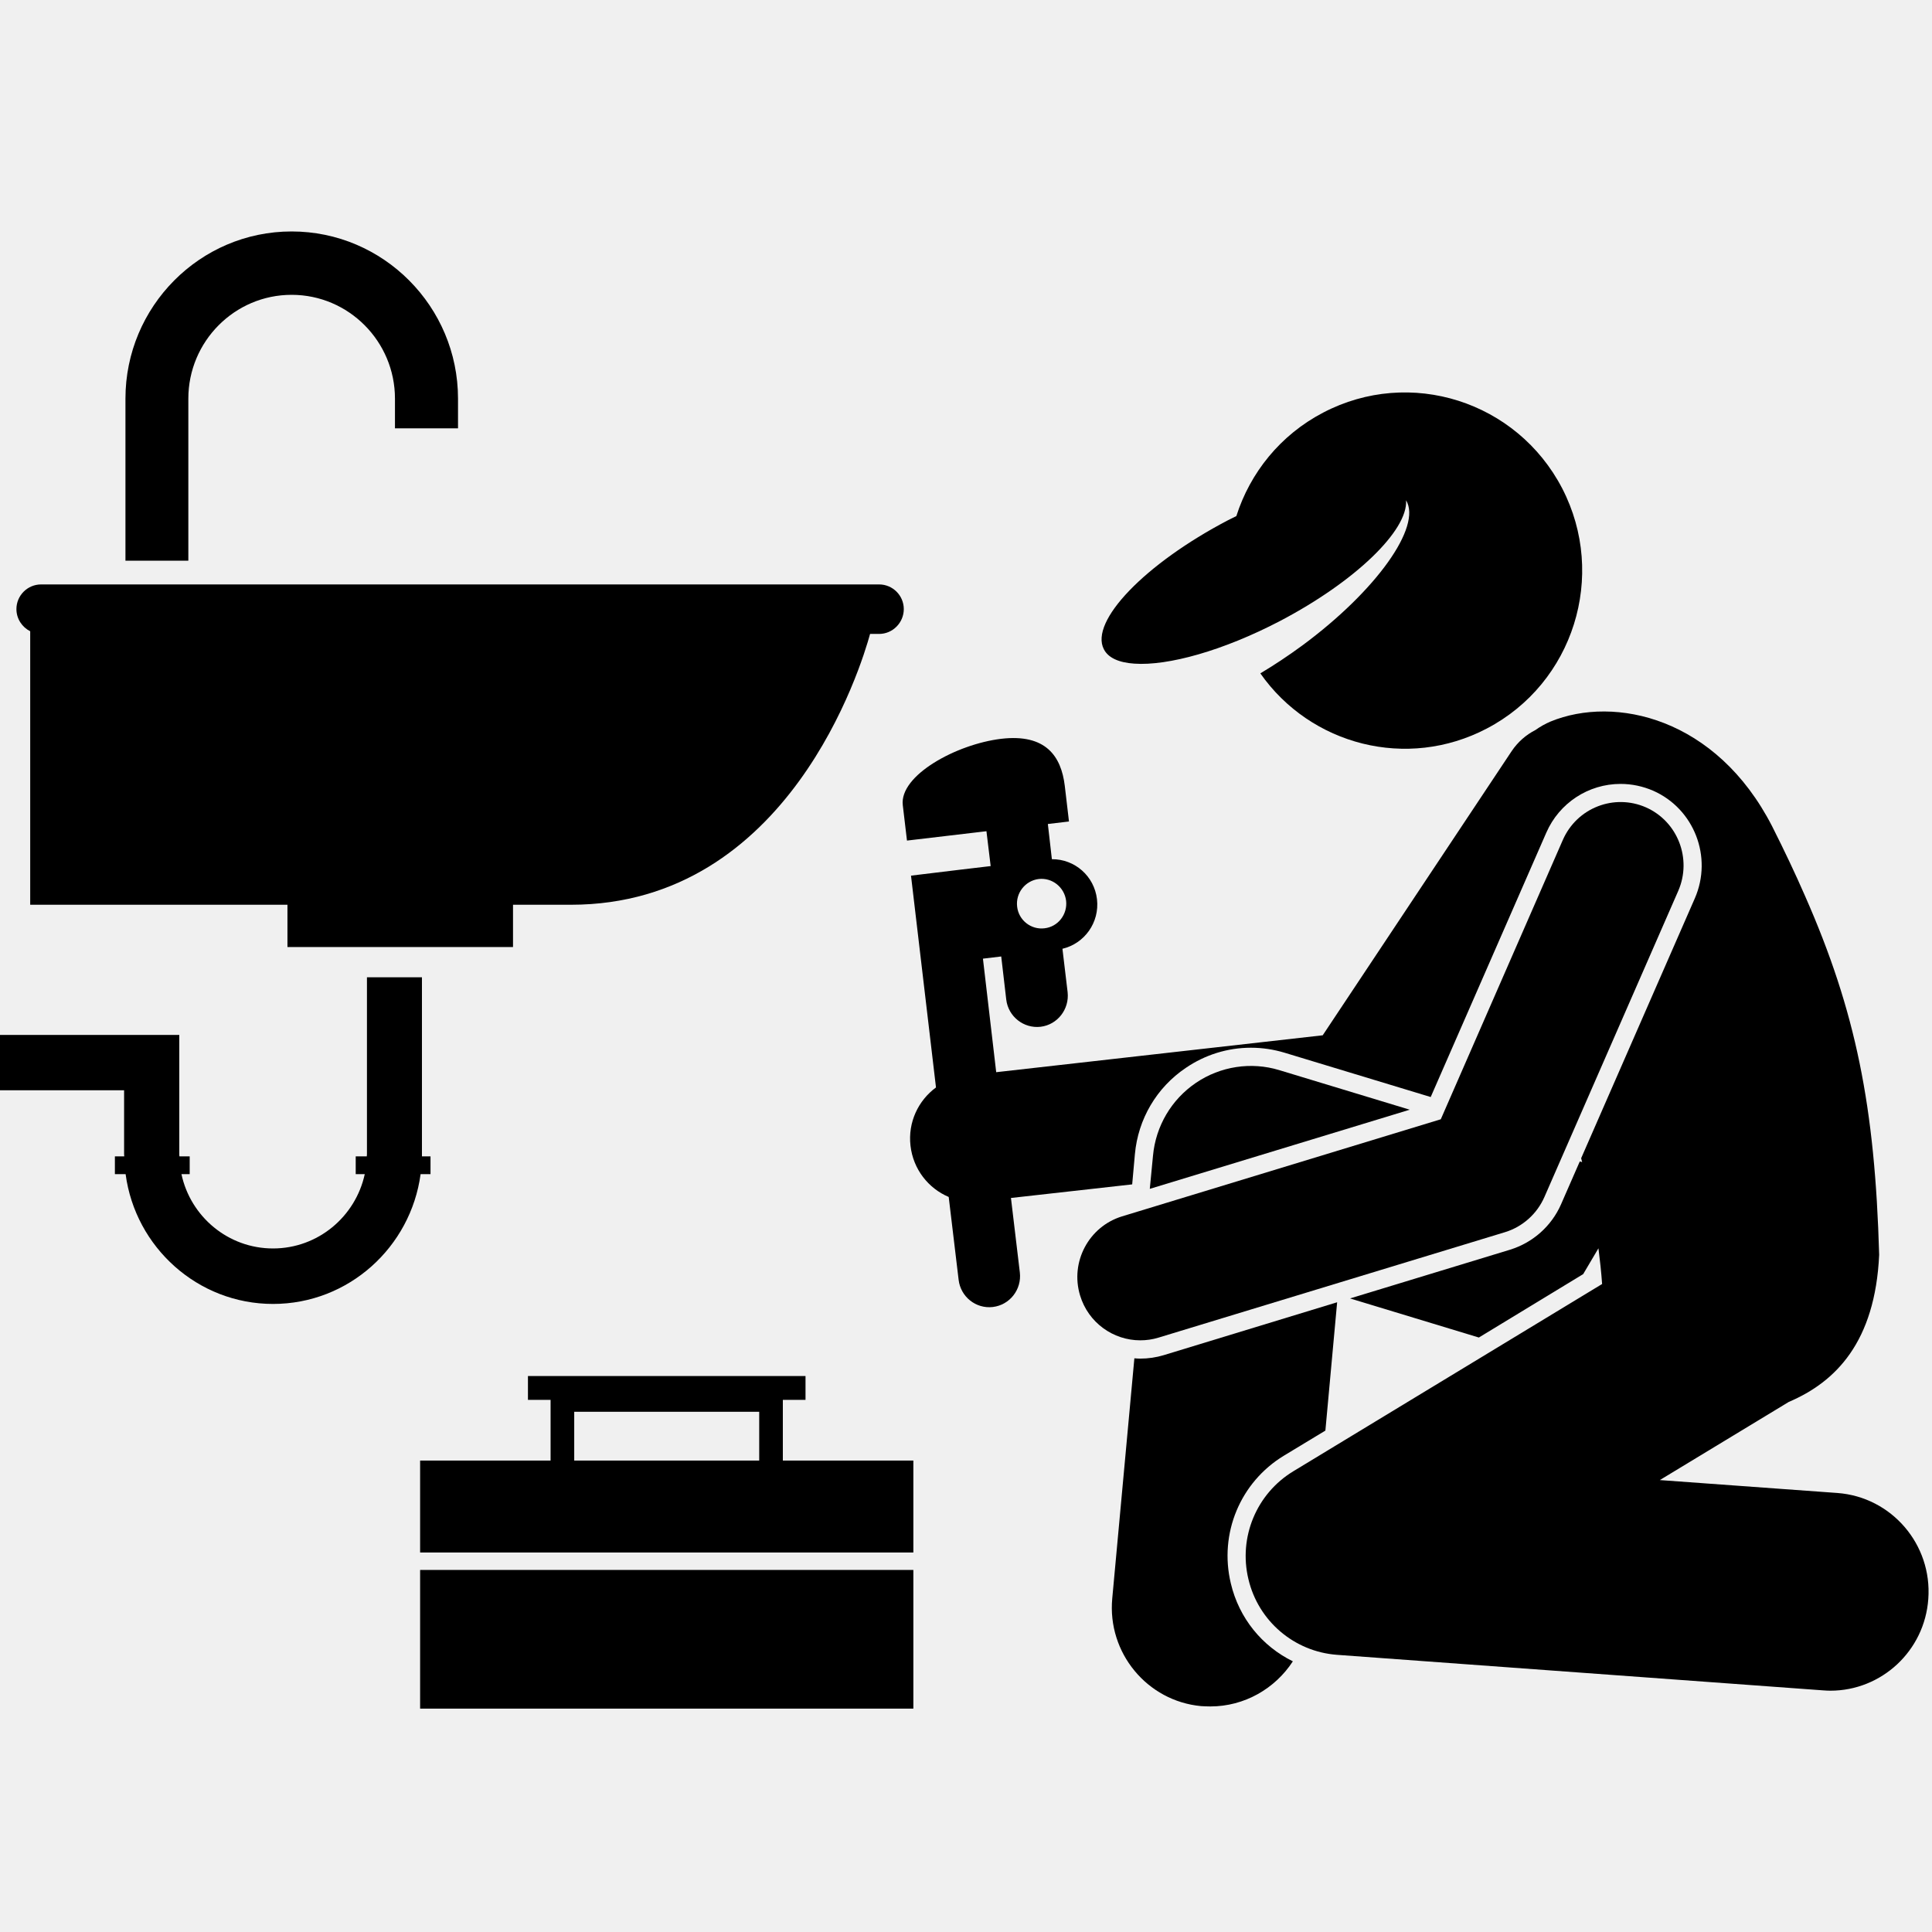
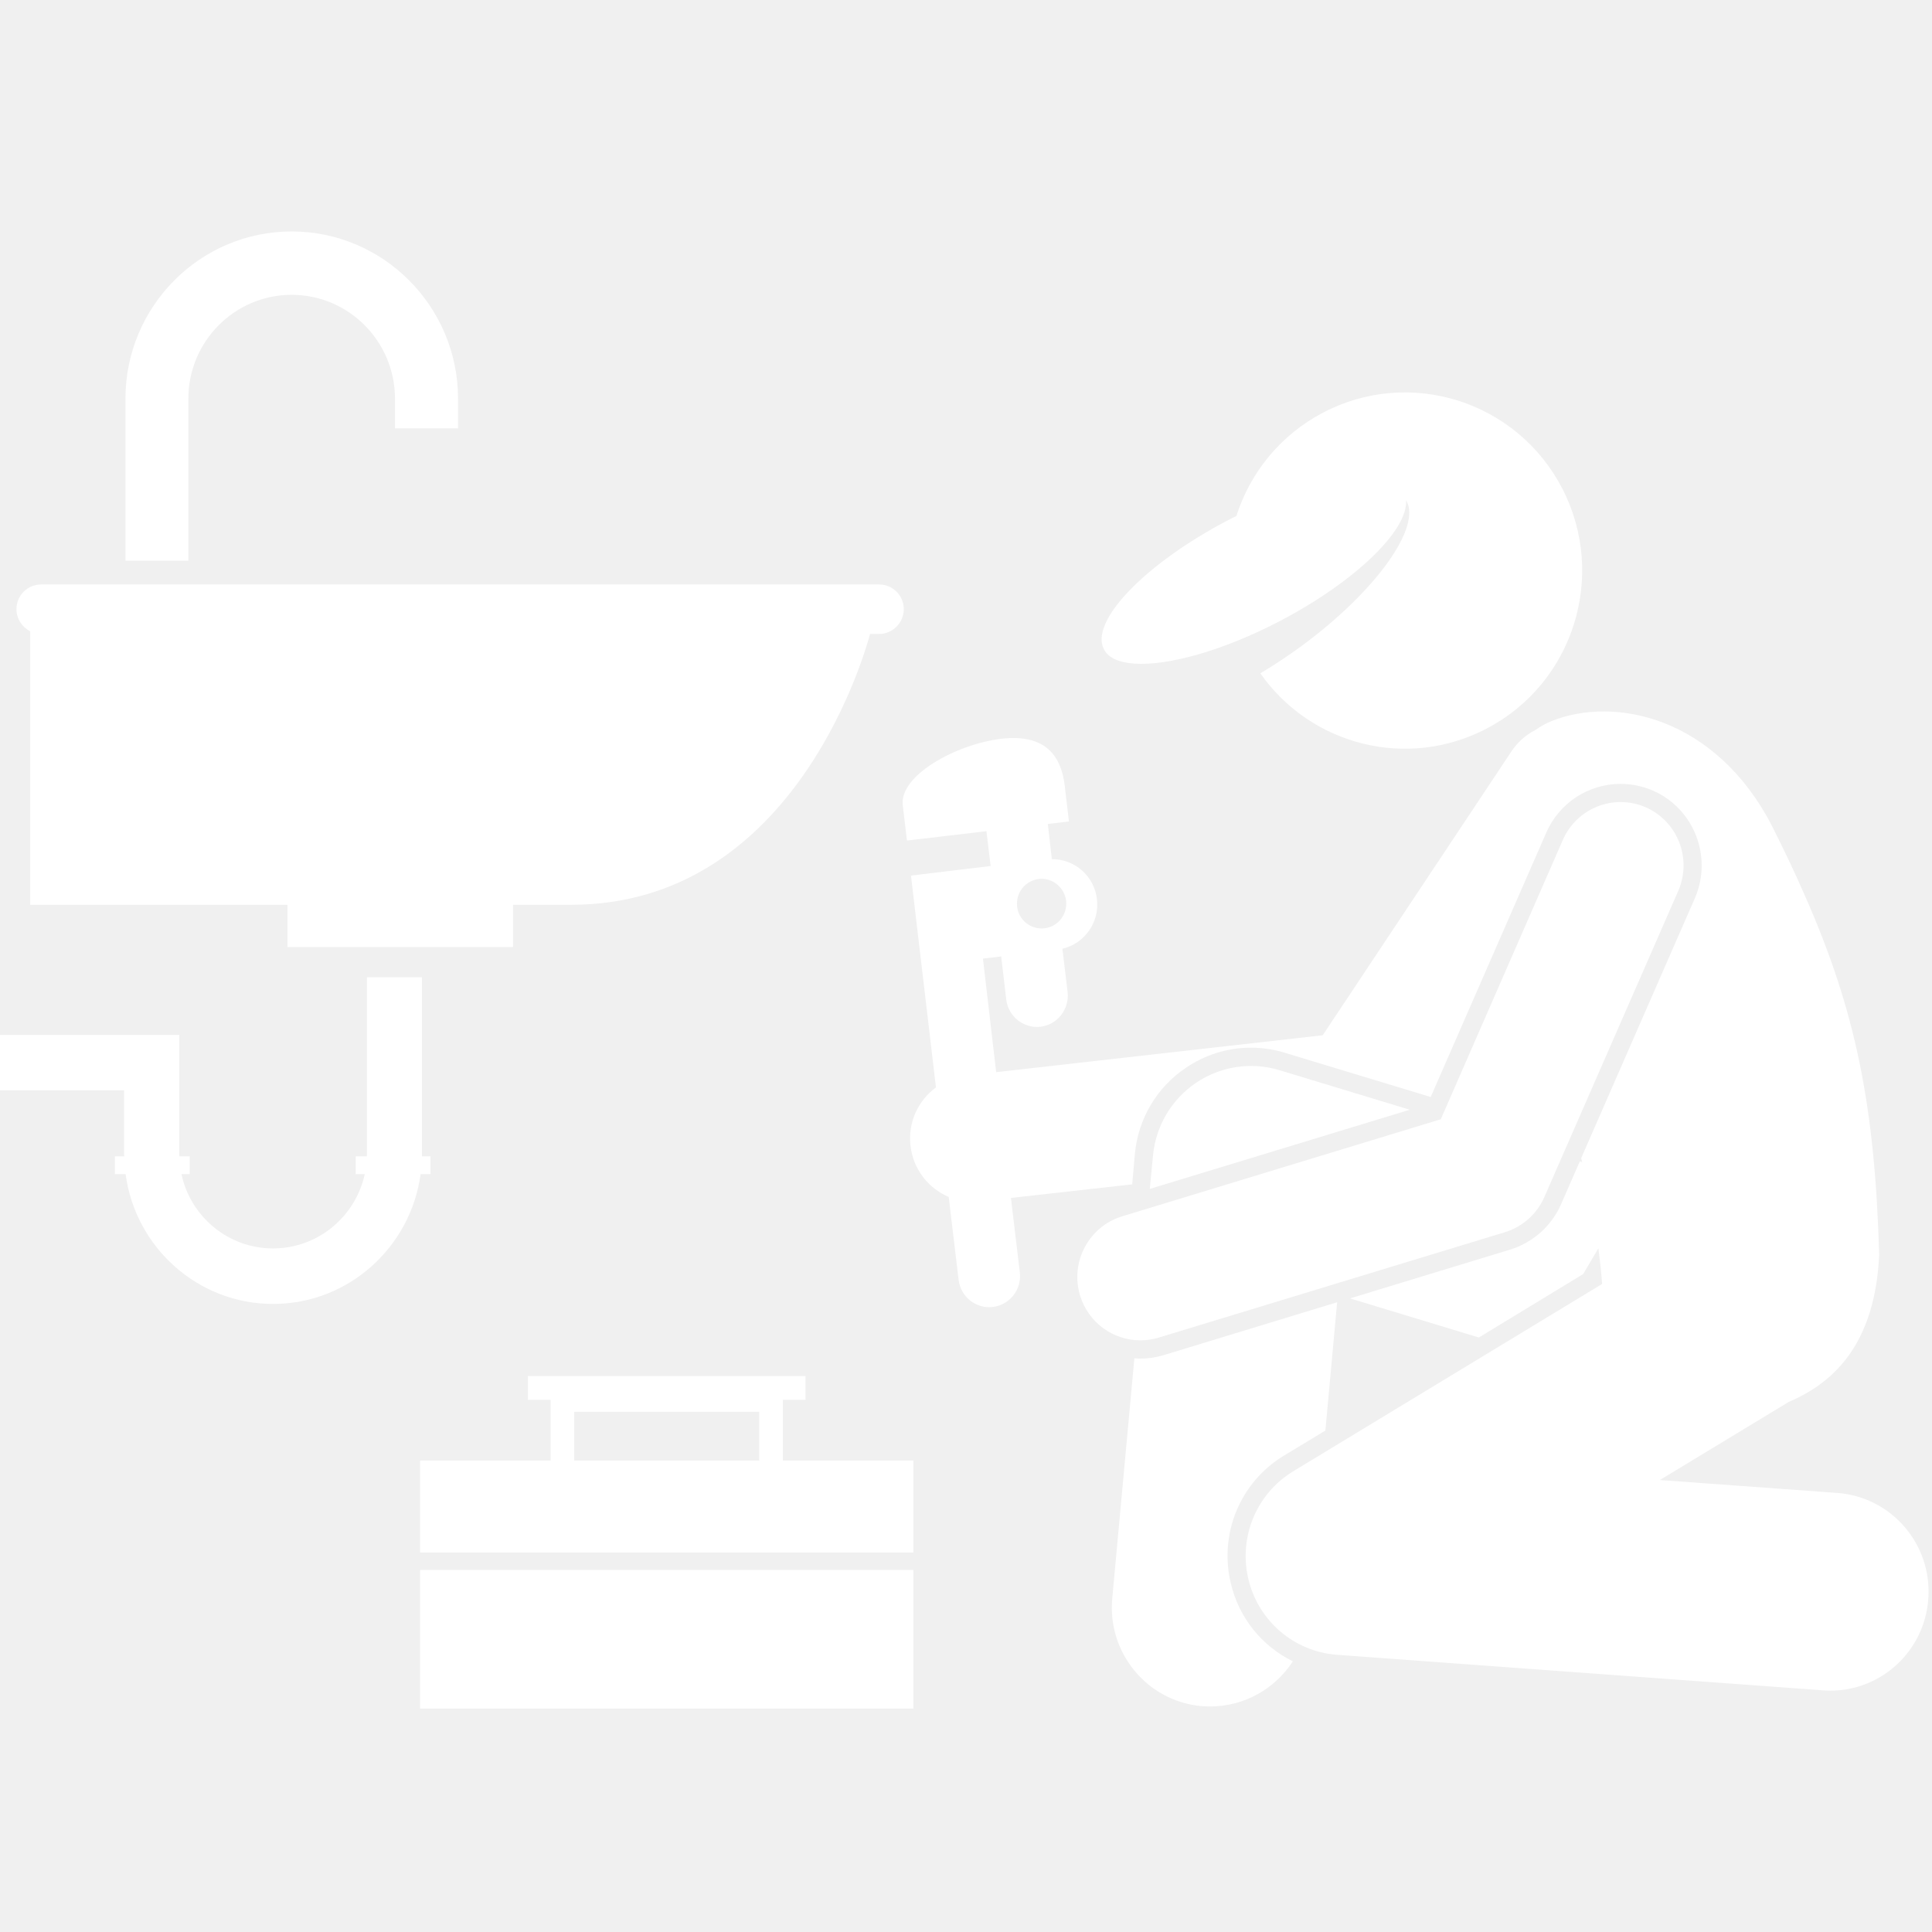
<svg xmlns="http://www.w3.org/2000/svg" width="60" height="60" viewBox="0 0 60 60" fill="none">
-   <g clip-path="url(#clip0_143_1053)">
-     <path d="M0.938 19.604V28.098C0.938 28.098 4.5 28.098 8.927 28.098V29.411H15.932V28.098C16.542 28.098 17.141 28.098 17.729 28.098C24.505 28.098 26.755 20.661 27.021 19.687H27.302C27.724 19.687 28.068 19.338 28.068 18.916C28.068 18.494 27.724 18.15 27.302 18.15H1.276C0.854 18.15 0.51 18.494 0.51 18.916C0.51 19.218 0.688 19.479 0.938 19.604Z" fill="black" />
-     <path d="M13.37 36.464V35.912H13.104C13.104 35.886 13.104 35.865 13.104 35.844V30.35H11.396V35.844C11.396 35.865 11.391 35.886 11.391 35.912H11.047V36.464H11.328C11.042 37.782 9.875 38.772 8.479 38.772C7.083 38.772 5.917 37.782 5.635 36.464H5.891V35.912H5.573C5.568 35.886 5.568 35.865 5.568 35.844V32.141H0V33.86H3.854V35.844C3.854 35.865 3.859 35.886 3.859 35.912H3.568V36.464H3.901C4.203 38.735 6.141 40.495 8.479 40.495C10.823 40.495 12.755 38.735 13.062 36.464H13.37Z" fill="black" />
-     <mask id="mask0_143_1053" style="mask-type:luminance" maskUnits="userSpaceOnUse" x="2" y="7" width="13" height="12">
+   <g clip-path="url(#clip0_1028_4353)">
+     <path d="M0.938 19.604V28.099C0.938 28.099 4.5 28.099 8.927 28.099V29.411H15.933V28.099C16.542 28.099 17.141 28.099 17.73 28.099C24.506 28.099 26.756 20.661 27.021 19.688H27.302C27.724 19.688 28.068 19.338 28.068 18.917C28.068 18.495 27.724 18.151 27.302 18.151H1.276C0.854 18.151 0.511 18.495 0.511 18.917C0.511 19.219 0.688 19.479 0.938 19.604Z" fill="white" />
+     <path d="M13.37 36.464V35.911H13.104C13.104 35.886 13.104 35.865 13.104 35.844V30.349H11.396V35.844C11.396 35.865 11.391 35.886 11.391 35.911H11.047V36.464H11.328C11.042 37.781 9.875 38.771 8.479 38.771C7.083 38.771 5.917 37.781 5.635 36.464H5.891V35.911H5.573C5.568 35.886 5.568 35.865 5.568 35.844V32.141H0V33.859H3.854V35.844C3.854 35.865 3.859 35.886 3.859 35.911H3.568V36.464H3.901C4.203 38.734 6.141 40.495 8.479 40.495C10.823 40.495 12.755 38.734 13.062 36.464H13.37Z" fill="white" />
+     <mask id="mask0_1028_4353" style="mask-type:luminance" maskUnits="userSpaceOnUse" x="2" y="7" width="13" height="12">
      <path d="M2.667 7.125H14.667V18.667H2.667V7.125Z" fill="white" />
    </mask>
-     <g mask="url(#mask0_143_1053)">
-       <path d="M14.224 13.302V12.38C14.224 9.521 11.906 7.188 9.057 7.188C6.208 7.188 3.896 9.521 3.896 12.38V17.412H5.849V12.38C5.849 10.604 7.286 9.156 9.057 9.156C10.828 9.156 12.266 10.604 12.266 12.38V13.302H14.224Z" fill="black" />
+     <g mask="url(#mask0_1028_4353)">
+       <path d="M14.225 13.302V12.38C14.225 9.521 11.907 7.188 9.058 7.188C6.209 7.188 3.896 9.521 3.896 12.38V17.412H5.85V12.38C5.85 10.604 7.287 9.156 9.058 9.156C10.829 9.156 12.266 10.604 12.266 12.38V13.302H14.225Z" fill="white" />
    </g>
-     <mask id="mask1_143_1053" style="mask-type:luminance" maskUnits="userSpaceOnUse" x="28" y="21" width="32" height="33">
-       <path d="M28 21.334H60V53.126H28V21.334Z" fill="white" />
+     <mask id="mask1_1028_4353" style="mask-type:luminance" maskUnits="userSpaceOnUse" x="28" y="21" width="32" height="33">
+       <path d="M28 21.333H60V53.125H28V21.333Z" fill="white" />
    </mask>
-     <g mask="url(#mask1_143_1053)">
-       <path d="M36.828 33.163C37.427 32.756 38.125 32.538 38.849 32.538C39.203 32.538 39.552 32.59 39.896 32.694L44.432 34.069L48.021 25.861C48.422 24.939 49.328 24.345 50.328 24.345C50.677 24.345 51.021 24.418 51.344 24.558C52.615 25.121 53.193 26.616 52.635 27.897L49.104 35.97C49.115 36.006 49.125 36.048 49.135 36.09L49.062 36.069L48.479 37.402C48.182 38.079 47.604 38.59 46.901 38.809L41.927 40.324L45.927 41.538L49.167 39.569L49.641 38.767C49.688 39.137 49.729 39.506 49.755 39.876L40.161 45.694C39.021 46.387 38.458 47.741 38.771 49.043C39.078 50.345 40.193 51.293 41.521 51.392L56.62 52.496C56.693 52.501 56.766 52.506 56.844 52.506C58.432 52.506 59.771 51.272 59.885 49.657C60.01 47.965 58.745 46.491 57.062 46.366L51.547 45.965L55.552 43.538C57.01 42.918 58.234 41.678 58.359 38.97C58.229 34.366 57.635 31.407 56.057 27.824C55.755 27.131 55.417 26.418 55.036 25.663C53.302 22.282 50.146 21.59 48.156 22.407C47.984 22.48 47.828 22.569 47.682 22.673C47.396 22.819 47.141 23.038 46.948 23.324L41.078 32.152L30.938 33.298L30.526 29.772L31.094 29.704L31.25 31.043C31.312 31.569 31.792 31.949 32.318 31.887C32.839 31.824 33.214 31.345 33.156 30.814L32.995 29.465C33.682 29.303 34.151 28.647 34.068 27.928C33.984 27.204 33.375 26.678 32.667 26.683L32.542 25.59L33.198 25.512L33.068 24.407C32.958 23.486 32.479 22.782 31.094 22.944C29.703 23.111 27.927 24.079 28.037 25.006L28.167 26.105L30.635 25.814L30.766 26.897L29.844 27.006L28.292 27.194L29.068 33.772C28.521 34.173 28.193 34.85 28.276 35.579C28.359 36.314 28.833 36.907 29.463 37.173L29.771 39.746C29.833 40.272 30.307 40.652 30.833 40.59C31.359 40.527 31.734 40.048 31.672 39.517L31.396 37.204L35.161 36.782L35.245 35.845C35.344 34.751 35.922 33.772 36.828 33.163ZM33.109 27.975C33.156 28.397 32.859 28.782 32.438 28.829C32.021 28.881 31.635 28.579 31.588 28.157C31.537 27.736 31.838 27.35 32.26 27.298C32.677 27.251 33.057 27.553 33.109 27.975Z" fill="black" />
+     <g mask="url(#mask1_1028_4353)">
+       <path d="M36.828 33.162C37.427 32.755 38.125 32.537 38.849 32.537C39.203 32.537 39.552 32.589 39.895 32.693L44.432 34.068L48.02 25.86C48.422 24.938 49.328 24.344 50.328 24.344C50.677 24.344 51.02 24.417 51.343 24.557C52.614 25.12 53.192 26.615 52.635 27.896L49.104 35.969C49.114 36.005 49.125 36.047 49.135 36.089L49.062 36.068L48.479 37.401C48.182 38.078 47.604 38.589 46.901 38.807L41.927 40.323L45.927 41.537L49.166 39.568L49.64 38.766C49.687 39.136 49.729 39.505 49.755 39.875L40.161 45.693C39.02 46.386 38.458 47.74 38.77 49.042C39.078 50.344 40.192 51.292 41.52 51.391L56.619 52.495C56.692 52.5 56.765 52.505 56.843 52.505C58.432 52.505 59.77 51.271 59.885 49.656C60.01 47.964 58.744 46.49 57.062 46.365L51.547 45.964L55.552 43.537C57.01 42.917 58.234 41.677 58.359 38.969C58.229 34.365 57.635 31.406 56.057 27.823C55.755 27.13 55.416 26.417 55.036 25.662C53.302 22.281 50.145 21.589 48.156 22.406C47.984 22.479 47.828 22.568 47.682 22.672C47.395 22.818 47.14 23.037 46.947 23.323L41.078 32.151L30.937 33.297L30.526 29.771L31.093 29.703L31.25 31.042C31.312 31.568 31.791 31.948 32.317 31.886C32.838 31.823 33.213 31.344 33.156 30.813L32.994 29.464C33.682 29.302 34.151 28.646 34.067 27.927C33.984 27.203 33.375 26.677 32.666 26.682L32.541 25.589L33.197 25.511L33.067 24.406C32.958 23.485 32.479 22.781 31.093 22.943C29.703 23.11 27.927 24.078 28.036 25.005L28.166 26.104L30.635 25.813L30.765 26.896L29.843 27.005L28.291 27.193L29.067 33.771C28.52 34.172 28.192 34.849 28.276 35.578C28.359 36.313 28.833 36.906 29.463 37.172L29.77 39.745C29.833 40.271 30.307 40.651 30.833 40.589C31.359 40.526 31.734 40.047 31.672 39.516L31.395 37.203L35.161 36.781L35.244 35.844C35.343 34.75 35.922 33.771 36.828 33.162ZM33.109 27.974C33.156 28.396 32.859 28.781 32.437 28.828C32.02 28.88 31.635 28.578 31.588 28.156C31.536 27.735 31.838 27.349 32.26 27.297C32.677 27.25 33.057 27.552 33.109 27.974Z" fill="white" />
    </g>
-     <mask id="mask2_143_1053" style="mask-type:luminance" maskUnits="userSpaceOnUse" x="33" y="40" width="10" height="14">
-       <path d="M33.333 40H42.667V53.125H33.333V40Z" fill="white" />
+     <mask id="mask2_1028_4353" style="mask-type:luminance" maskUnits="userSpaceOnUse" x="33" y="40" width="10" height="14">
+       <path d="M33.333 40H42.666V53.125H33.333V40Z" fill="white" />
    </mask>
-     <g mask="url(#mask2_143_1053)">
-       <path d="M38.224 49.172C37.854 47.626 38.516 46.032 39.87 45.209L41.161 44.428L41.526 40.443L36.146 42.084C35.906 42.157 35.661 42.193 35.411 42.193C35.349 42.193 35.286 42.188 35.229 42.183L34.542 49.641C34.385 51.329 35.625 52.829 37.302 52.985C37.401 52.99 37.495 52.995 37.589 52.995C38.646 52.995 39.599 52.443 40.151 51.594C39.198 51.126 38.479 50.256 38.224 49.172Z" fill="black" />
+     <g mask="url(#mask2_1028_4353)">
+       <path d="M38.224 49.172C37.854 47.625 38.516 46.031 39.87 45.208L41.161 44.427L41.526 40.443L36.146 42.083C35.906 42.156 35.661 42.193 35.411 42.193C35.349 42.193 35.286 42.188 35.229 42.182L34.542 49.641C34.385 51.328 35.625 52.828 37.302 52.984C37.401 52.99 37.495 52.995 37.589 52.995C38.646 52.995 39.599 52.443 40.151 51.594C39.198 51.125 38.479 50.255 38.224 49.172Z" fill="white" />
    </g>
-     <path d="M43.781 34.463L39.729 33.234C38.854 32.968 37.901 33.114 37.141 33.629C36.38 34.145 35.891 34.973 35.807 35.895L35.708 36.921L43.781 34.463Z" fill="black" />
-     <path d="M39.75 19.287C42.094 18.058 43.729 16.47 43.667 15.537C44.161 16.355 42.745 18.345 40.448 20.043C40.01 20.365 39.568 20.657 39.141 20.912C40.703 23.142 43.698 23.923 46.172 22.626C48.865 21.22 49.917 17.881 48.516 15.168C47.109 12.459 43.792 11.402 41.094 12.813C39.755 13.511 38.823 14.688 38.396 16.027C38.307 16.069 38.224 16.11 38.135 16.157C35.557 17.506 33.833 19.298 34.281 20.162C34.417 20.433 34.755 20.579 35.229 20.61C36.271 20.683 37.984 20.209 39.75 19.287Z" fill="black" />
-     <path d="M35.411 41.625C35.599 41.625 35.792 41.599 35.979 41.541L46.74 38.266C47.286 38.099 47.734 37.698 47.964 37.172L52.12 27.666C52.552 26.672 52.104 25.51 51.115 25.073C50.125 24.64 48.974 25.088 48.536 26.083L44.745 34.76L34.844 37.776C33.812 38.094 33.229 39.193 33.542 40.229C33.797 41.078 34.573 41.625 35.411 41.625Z" fill="black" />
-     <mask id="mask3_143_1053" style="mask-type:luminance" maskUnits="userSpaceOnUse" x="12" y="48" width="18" height="6">
+     <path d="M43.781 34.464L39.729 33.234C38.854 32.969 37.901 33.115 37.14 33.63C36.38 34.146 35.89 34.974 35.807 35.896L35.708 36.922L43.781 34.464Z" fill="white" />
+     <path d="M39.751 19.286C42.094 18.057 43.73 16.469 43.667 15.536C44.162 16.354 42.745 18.344 40.448 20.042C40.011 20.365 39.568 20.656 39.141 20.911C40.704 23.141 43.698 23.922 46.172 22.625C48.865 21.219 49.917 17.88 48.516 15.167C47.11 12.458 43.792 11.401 41.094 12.812C39.756 13.51 38.823 14.688 38.396 16.026C38.308 16.068 38.224 16.109 38.136 16.156C35.558 17.505 33.834 19.297 34.282 20.161C34.417 20.432 34.756 20.578 35.23 20.609C36.271 20.682 37.985 20.208 39.751 19.286Z" fill="white" />
+     <path d="M35.411 41.625C35.599 41.625 35.791 41.599 35.979 41.542L46.739 38.266C47.286 38.099 47.734 37.698 47.963 37.172L52.12 27.667C52.552 26.672 52.104 25.51 51.114 25.073C50.125 24.641 48.974 25.088 48.536 26.083L44.745 34.76L34.843 37.776C33.812 38.094 33.229 39.193 33.541 40.229C33.797 41.078 34.573 41.625 35.411 41.625Z" fill="white" />
+     <mask id="mask3_1028_4353" style="mask-type:luminance" maskUnits="userSpaceOnUse" x="12" y="48" width="18" height="6">
      <path d="M12 48H29.333V53.125H12V48Z" fill="white" />
    </mask>
-     <g mask="url(#mask3_143_1053)">
-       <path d="M13.047 48.756H28.365V53.063H13.047V48.756Z" fill="black" />
+     <g mask="url(#mask3_1028_4353)">
+       <path d="M13.047 48.755H28.365V53.062H13.047V48.755Z" fill="white" />
    </g>
-     <path d="M28.365 48.214V45.359H24.312V43.474H25.016V42.734H16.396V43.474H17.099V45.359H13.047V48.214H28.365ZM17.833 43.844H23.578V45.359H17.833V43.844Z" fill="black" />
+     <path d="M28.365 48.214V45.359H24.312V43.474H25.016V42.734H16.396V43.474H17.099V45.359H13.047V48.214H28.365ZM17.833 43.844H23.578V45.359H17.833V43.844Z" fill="white" />
  </g>
  <defs>
-     <clipPath id="clip0_143_1053">
+     <clipPath id="clip0_1028_4353">
      <rect width="60" height="60" fill="white" />
    </clipPath>
  </defs>
</svg>
